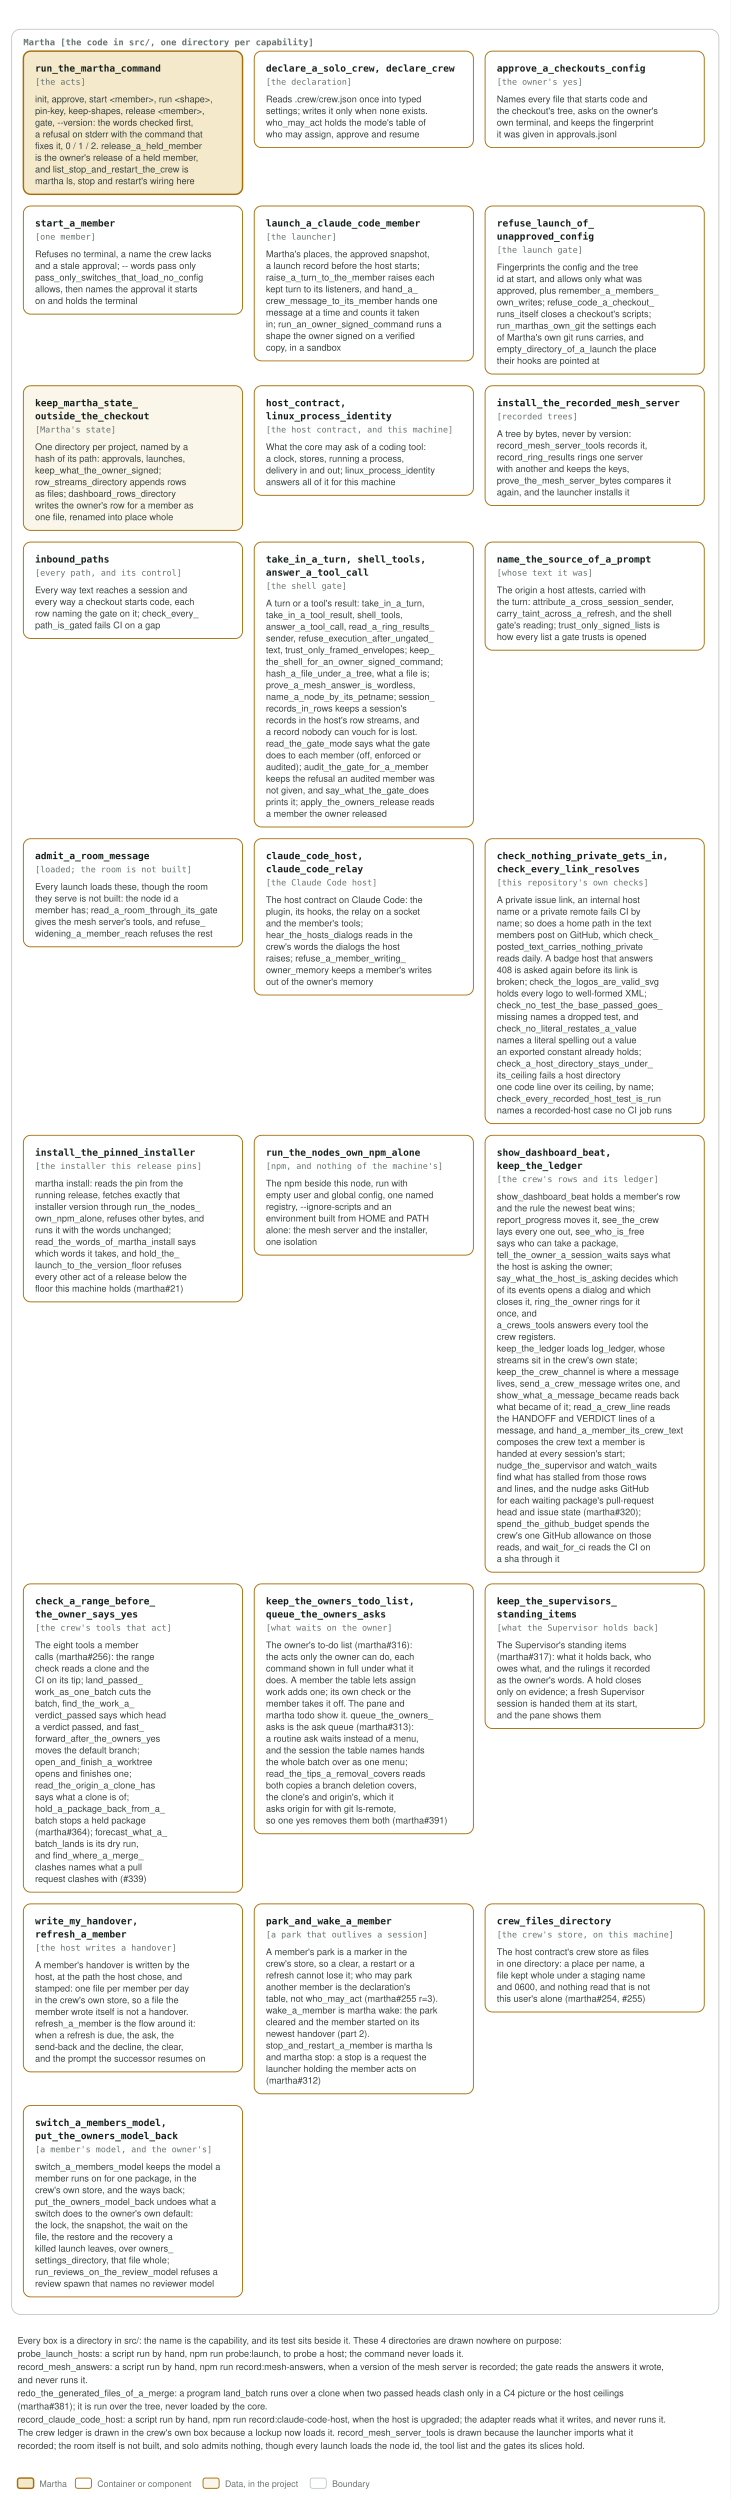
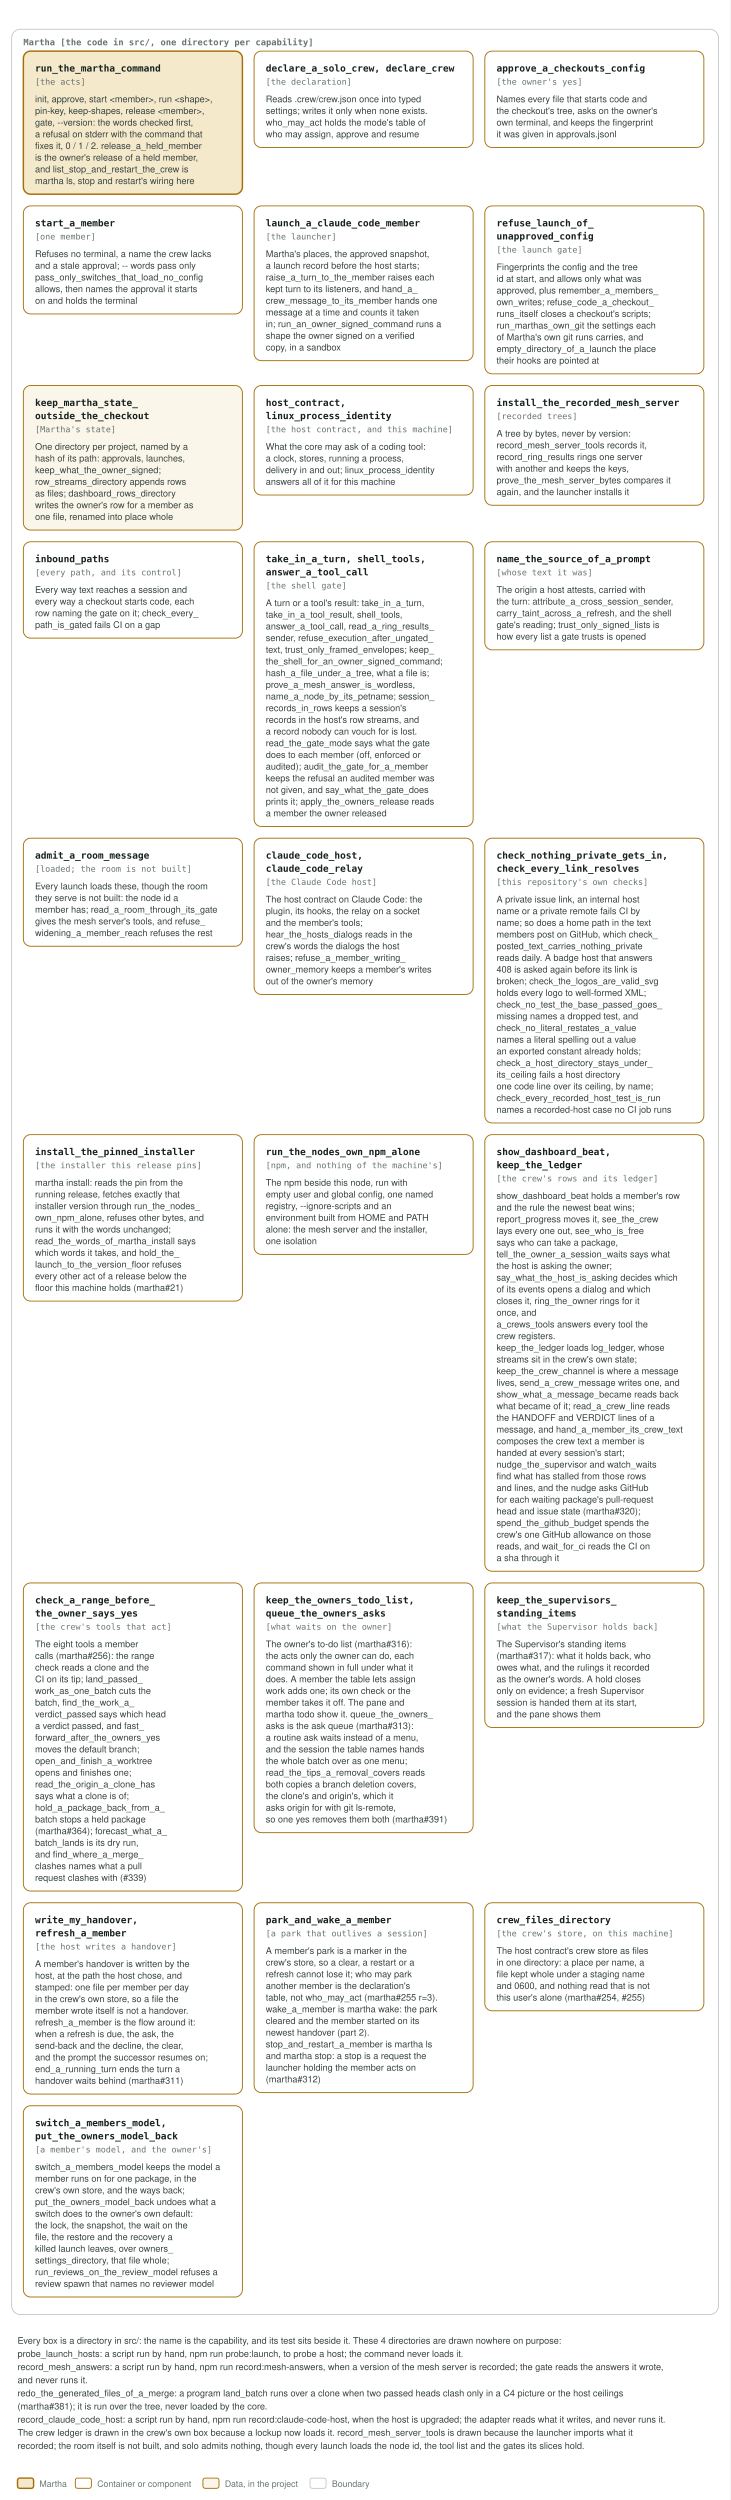
- <svg xmlns="http://www.w3.org/2000/svg" viewBox="0 0 1000 3422" role="img" aria-label="Martha components">
+ <svg xmlns="http://www.w3.org/2000/svg" viewBox="0 0 1000 3424" role="img" aria-label="Martha components">
  <style>
.t-name { font-family: "Atkinson Hyperlegible", "Segoe UI", system-ui, -apple-system, Helvetica, Arial, sans-serif; font-size: 15px; font-weight: 700; }
.t-desc { font-family: "Atkinson Hyperlegible", "Segoe UI", system-ui, -apple-system, Helvetica, Arial, sans-serif; font-size: 12.5px; }
.t-rel { font-family: "Atkinson Hyperlegible", "Segoe UI", system-ui, -apple-system, Helvetica, Arial, sans-serif; font-size: 11.5px; paint-order: stroke; stroke-width: 4px; stroke-linejoin: round; }
.t-code { font-family: "JetBrains Mono", ui-monospace, Menlo, Consolas, monospace; font-size: 13px; font-weight: 600; }
.t-type { font-family: "JetBrains Mono", ui-monospace, Menlo, Consolas, monospace; font-size: 11.5px; }
.t-bound { font-family: "JetBrains Mono", ui-monospace, Menlo, Consolas, monospace; font-size: 12px; font-weight: 600; }
.t-leg { font-family: "Atkinson Hyperlegible", "Segoe UI", system-ui, -apple-system, Helvetica, Arial, sans-serif; font-size: 12px; }
.edge { fill: none; stroke-width: 1.25; }
.edge-team { fill: none; stroke-width: 1.25; stroke-dasharray: 5 4; }
.bg { fill: #FFFFFF; }
.b-sys { fill: #F5E9CC; stroke: #A56F0A; stroke-width: 2; }
.b-per { fill: #E3EBF2; stroke: #3B5B7A; stroke-width: 1.25; }
.b-mac { fill: #E6E4EE; stroke: #5E5A78; stroke-width: 1.25; stroke-dasharray: 5 4; }
.b-ext { fill: #ECEFED; stroke: #8A9791; stroke-width: 1.25; }
.b-cmp { fill: #FFFFFF; stroke: #A56F0A; stroke-width: 1.25; }
.b-dat { fill: #FBF6EA; stroke: #A56F0A; stroke-width: 1.25; }
.b-team { fill: #FFFFFF; stroke: #5E5A78; stroke-width: 1.25; stroke-dasharray: 5 4; }
.b-later { fill: #F3F4F3; stroke: #8A9791; stroke-width: 1.25; stroke-dasharray: 5 4; }
.bound { fill: none; stroke: #B3BDB8; stroke-width: 1; }
.head { fill: #3B5B7A; }
.t-name, .t-code { fill: #16201D; }
.t-type, .t-bound, .t-leg { fill: #66736E; }
.t-desc { fill: #34413C; }
.t-rel { fill: #66736E; stroke: #FFFFFF; }
.edge, .edge-team { stroke: #8A9791; }
.arrowhead { fill: #8A9791; }
@media (prefers-color-scheme: dark) {
.bg { fill: #171F1C; }
.b-sys { fill: #3A2E13; stroke: #E3AA3C; }
.b-per { fill: #1D2A36; stroke: #8EB4D8; }
.b-mac { fill: #26243A; stroke: #A9A4C8; }
.b-ext { fill: #1C2421; stroke: #7D8B85; }
.b-cmp { fill: #171F1C; stroke: #E3AA3C; }
.b-dat { fill: #2A2414; stroke: #E3AA3C; }
.b-team { fill: #171F1C; stroke: #A9A4C8; }
.b-later { fill: #1C2421; stroke: #7D8B85; }
.bound { stroke: #4A5752; }
.head { fill: #8EB4D8; }
.t-name, .t-code { fill: #E6ECE9; }
.t-type, .t-bound, .t-leg { fill: #93A09A; }
.t-desc { fill: #C3CDC8; }
.t-rel { fill: #93A09A; stroke: #171F1C; }
.edge, .edge-team { stroke: #7D8B85; }
.arrowhead { fill: #7D8B85; }
}
</style>
  <defs>
    <marker id="a" viewBox="0 0 10 10" refX="9" refY="5" markerWidth="7" markerHeight="7" orient="auto-start-reverse">
      <path class="arrowhead" d="M0 0L10 5L0 10z" />
    </marker>
  </defs>
-   <rect class="bg" x="0" y="0" width="1000" height="3422" />
+   <rect class="bg" x="0" y="0" width="1000" height="3424" />
  <rect class="b-sys" x="32" y="70" width="300" height="196" rx="10" />
  <text class="t-code" x="48" y="98">run_the_martha_command</text>
  <text class="t-type" x="48" y="116">[the acts]</text>
  <text class="t-desc" x="48" y="140">init, approve, start &lt;member&gt;, run &lt;shape&gt;,</text>
  <text class="t-desc" x="48" y="156">pin-key, keep-shapes, release &lt;member&gt;,</text>
  <text class="t-desc" x="48" y="172">gate, --version: the words checked first,</text>
  <text class="t-desc" x="48" y="188">a refusal on stderr with the command that</text>
  <text class="t-desc" x="48" y="204">fixes it, 0 / 1 / 2. release_a_held_member</text>
  <text class="t-desc" x="48" y="220">is the owner's release of a held member,</text>
  <text class="t-desc" x="48" y="236">and list_stop_and_restart_the_crew is</text>
  <text class="t-desc" x="48" y="252">martha ls, stop and restart's wiring here</text>
  <rect class="b-cmp" x="348" y="70" width="300" height="132" rx="10" />
  <text class="t-code" x="364" y="98">declare_a_solo_crew, declare_crew</text>
  <text class="t-type" x="364" y="116">[the declaration]</text>
  <text class="t-desc" x="364" y="140">Reads .crew/crew.json once into typed</text>
  <text class="t-desc" x="364" y="156">settings; writes it only when none exists.</text>
  <text class="t-desc" x="364" y="172">who_may_act holds the mode's table of</text>
  <text class="t-desc" x="364" y="188">who may assign, approve and resume</text>
  <rect class="b-cmp" x="664" y="70" width="300" height="132" rx="10" />
  <text class="t-code" x="680" y="98">approve_a_checkouts_config</text>
  <text class="t-type" x="680" y="116">[the owner's yes]</text>
  <text class="t-desc" x="680" y="140">Names every file that starts code and</text>
  <text class="t-desc" x="680" y="156">the checkout's tree, asks on the owner's</text>
  <text class="t-desc" x="680" y="172">own terminal, and keeps the fingerprint</text>
  <text class="t-desc" x="680" y="188">it was given in approvals.jsonl</text>
  <rect class="b-cmp" x="32" y="282" width="300" height="148" rx="10" />
  <text class="t-code" x="48" y="310">start_a_member</text>
  <text class="t-type" x="48" y="328">[one member]</text>
  <text class="t-desc" x="48" y="352">Refuses no terminal, a name the crew lacks</text>
  <text class="t-desc" x="48" y="368">and a stale approval; -- words pass only</text>
  <text class="t-desc" x="48" y="384">pass_only_switches_that_load_no_config</text>
  <text class="t-desc" x="48" y="400">allows, then names the approval it starts</text>
  <text class="t-desc" x="48" y="416">on and holds the terminal</text>
  <rect class="b-cmp" x="348" y="282" width="300" height="212" rx="10" />
  <text class="t-code" x="364" y="310">launch_a_claude_code_member</text>
  <text class="t-type" x="364" y="328">[the launcher]</text>
  <text class="t-desc" x="364" y="352">Martha's places, the approved snapshot,</text>
  <text class="t-desc" x="364" y="368">a launch record before the host starts;</text>
  <text class="t-desc" x="364" y="384">raise_a_turn_to_the_member raises each</text>
  <text class="t-desc" x="364" y="400">kept turn to its listeners, and hand_a_</text>
  <text class="t-desc" x="364" y="416">crew_message_to_its_member hands one</text>
  <text class="t-desc" x="364" y="432">message at a time and counts it taken</text>
  <text class="t-desc" x="364" y="448">in; run_an_owner_signed_command runs a</text>
  <text class="t-desc" x="364" y="464">shape the owner signed on a verified</text>
  <text class="t-desc" x="364" y="480">copy, in a sandbox</text>
  <rect class="b-cmp" x="664" y="282" width="300" height="230" rx="10" />
  <text class="t-code" x="680" y="310">refuse_launch_of_</text>
  <text class="t-code" x="680" y="328">unapproved_config</text>
  <text class="t-type" x="680" y="346">[the launch gate]</text>
  <text class="t-desc" x="680" y="370">Fingerprints the config and the tree</text>
  <text class="t-desc" x="680" y="386">id at start, and allows only what was</text>
  <text class="t-desc" x="680" y="402">approved, plus remember_a_members_</text>
  <text class="t-desc" x="680" y="418">own_writes; refuse_code_a_checkout_</text>
  <text class="t-desc" x="680" y="434">runs_itself closes a checkout's scripts;</text>
  <text class="t-desc" x="680" y="450">run_marthas_own_git the settings each</text>
  <text class="t-desc" x="680" y="466">of Martha's own git runs carries, and</text>
  <text class="t-desc" x="680" y="482">empty_directory_of_a_launch the place</text>
  <text class="t-desc" x="680" y="498">their hooks are pointed at</text>
  <rect class="b-dat" x="32" y="528" width="300" height="198" rx="10" />
  <text class="t-code" x="48" y="556">keep_martha_state_</text>
  <text class="t-code" x="48" y="574">outside_the_checkout</text>
  <text class="t-type" x="48" y="592">[Martha's state]</text>
  <text class="t-desc" x="48" y="616">One directory per project, named by a</text>
  <text class="t-desc" x="48" y="632">hash of its path: approvals, launches,</text>
  <text class="t-desc" x="48" y="648">keep_what_the_owner_signed;</text>
  <text class="t-desc" x="48" y="664">row_streams_directory appends rows</text>
  <text class="t-desc" x="48" y="680">as files; dashboard_rows_directory</text>
  <text class="t-desc" x="48" y="696">writes the owner's row for a member as</text>
  <text class="t-desc" x="48" y="712">one file, renamed into place whole</text>
  <rect class="b-cmp" x="348" y="528" width="300" height="150" rx="10" />
  <text class="t-code" x="364" y="556">host_contract,</text>
  <text class="t-code" x="364" y="574">linux_process_identity</text>
  <text class="t-type" x="364" y="592">[the host contract, and this machine]</text>
  <text class="t-desc" x="364" y="616">What the core may ask of a coding tool:</text>
  <text class="t-desc" x="364" y="632">a clock, stores, running a process,</text>
  <text class="t-desc" x="364" y="648">delivery in and out; linux_process_identity</text>
  <text class="t-desc" x="364" y="664">answers all of it for this machine</text>
  <rect class="b-cmp" x="664" y="528" width="300" height="164" rx="10" />
  <text class="t-code" x="680" y="556">install_the_recorded_mesh_server</text>
  <text class="t-type" x="680" y="574">[recorded trees]</text>
  <text class="t-desc" x="680" y="598">A tree by bytes, never by version:</text>
  <text class="t-desc" x="680" y="614">record_mesh_server_tools records it,</text>
  <text class="t-desc" x="680" y="630">record_ring_results rings one server</text>
  <text class="t-desc" x="680" y="646">with another and keeps the keys,</text>
  <text class="t-desc" x="680" y="662">prove_the_mesh_server_bytes compares it</text>
  <text class="t-desc" x="680" y="678">again, and the launcher installs it</text>
  <rect class="b-cmp" x="32" y="742" width="300" height="132" rx="10" />
  <text class="t-code" x="48" y="770">inbound_paths</text>
  <text class="t-type" x="48" y="788">[every path, and its control]</text>
  <text class="t-desc" x="48" y="812">Every way text reaches a session and</text>
  <text class="t-desc" x="48" y="828">every way a checkout starts code, each</text>
  <text class="t-desc" x="48" y="844">row naming the gate on it; check_every_</text>
  <text class="t-desc" x="48" y="860">path_is_gated fails CI on a gap</text>
  <rect class="b-cmp" x="348" y="742" width="300" height="390" rx="10" />
  <text class="t-code" x="364" y="770">take_in_a_turn, shell_tools,</text>
  <text class="t-code" x="364" y="788">answer_a_tool_call</text>
  <text class="t-type" x="364" y="806">[the shell gate]</text>
  <text class="t-desc" x="364" y="830">A turn or a tool's result: take_in_a_turn,</text>
  <text class="t-desc" x="364" y="846">take_in_a_tool_result, shell_tools,</text>
  <text class="t-desc" x="364" y="862">answer_a_tool_call, read_a_ring_results_</text>
  <text class="t-desc" x="364" y="878">sender, refuse_execution_after_ungated_</text>
  <text class="t-desc" x="364" y="894">text, trust_only_framed_envelopes; keep_</text>
  <text class="t-desc" x="364" y="910">the_shell_for_an_owner_signed_command;</text>
  <text class="t-desc" x="364" y="926">hash_a_file_under_a_tree, what a file is;</text>
  <text class="t-desc" x="364" y="942">prove_a_mesh_answer_is_wordless,</text>
  <text class="t-desc" x="364" y="958">name_a_node_by_its_petname; session_</text>
  <text class="t-desc" x="364" y="974">records_in_rows keeps a session's</text>
  <text class="t-desc" x="364" y="990">records in the host's row streams, and</text>
  <text class="t-desc" x="364" y="1006">a record nobody can vouch for is lost.</text>
  <text class="t-desc" x="364" y="1022">read_the_gate_mode says what the gate</text>
  <text class="t-desc" x="364" y="1038">does to each member (off, enforced or</text>
  <text class="t-desc" x="364" y="1054">audited); audit_the_gate_for_a_member</text>
  <text class="t-desc" x="364" y="1070">keeps the refusal an audited member was</text>
  <text class="t-desc" x="364" y="1086">not given, and say_what_the_gate_does</text>
  <text class="t-desc" x="364" y="1102">prints it; apply_the_owners_release reads</text>
  <text class="t-desc" x="364" y="1118">a member the owner released</text>
  <rect class="b-cmp" x="664" y="742" width="300" height="148" rx="10" />
  <text class="t-code" x="680" y="770">name_the_source_of_a_prompt</text>
  <text class="t-type" x="680" y="788">[whose text it was]</text>
  <text class="t-desc" x="680" y="812">The origin a host attests, carried with</text>
  <text class="t-desc" x="680" y="828">the turn: attribute_a_cross_session_sender,</text>
  <text class="t-desc" x="680" y="844">carry_taint_across_a_refresh, and the shell</text>
  <text class="t-desc" x="680" y="860">gate's reading; trust_only_signed_lists is</text>
  <text class="t-desc" x="680" y="876">how every list a gate trusts is opened</text>
  <rect class="b-cmp" x="32" y="1148" width="300" height="148" rx="10" />
  <text class="t-code" x="48" y="1176">admit_a_room_message</text>
  <text class="t-type" x="48" y="1194">[loaded; the room is not built]</text>
  <text class="t-desc" x="48" y="1218">Every launch loads these, though the room</text>
  <text class="t-desc" x="48" y="1234">they serve is not built: the node id a</text>
  <text class="t-desc" x="48" y="1250">member has; read_a_room_through_its_gate</text>
  <text class="t-desc" x="48" y="1266">gives the mesh server's tools, and refuse_</text>
  <text class="t-desc" x="48" y="1282">widening_a_member_reach refuses the rest</text>
  <rect class="b-cmp" x="348" y="1148" width="300" height="214" rx="10" />
  <text class="t-code" x="364" y="1176">claude_code_host,</text>
  <text class="t-code" x="364" y="1194">claude_code_relay</text>
  <text class="t-type" x="364" y="1212">[the Claude Code host]</text>
  <text class="t-desc" x="364" y="1236">The host contract on Claude Code: the</text>
  <text class="t-desc" x="364" y="1252">plugin, its hooks, the relay on a socket</text>
  <text class="t-desc" x="364" y="1268">and the member's tools;</text>
  <text class="t-desc" x="364" y="1284">hear_the_hosts_dialogs reads in the</text>
  <text class="t-desc" x="364" y="1300">crew's words the dialogs the host</text>
  <text class="t-desc" x="364" y="1316">raises; refuse_a_member_writing_</text>
  <text class="t-desc" x="364" y="1332">owner_memory keeps a member's writes</text>
  <text class="t-desc" x="364" y="1348">out of the owner's memory</text>
  <rect class="b-cmp" x="664" y="1148" width="300" height="390" rx="10" />
  <text class="t-code" x="680" y="1176">check_nothing_private_gets_in,</text>
  <text class="t-code" x="680" y="1194">check_every_link_resolves</text>
  <text class="t-type" x="680" y="1212">[this repository's own checks]</text>
  <text class="t-desc" x="680" y="1236">A private issue link, an internal host</text>
  <text class="t-desc" x="680" y="1252">name or a private remote fails CI by</text>
  <text class="t-desc" x="680" y="1268">name; so does a home path in the text</text>
  <text class="t-desc" x="680" y="1284">members post on GitHub, which check_</text>
  <text class="t-desc" x="680" y="1300">posted_text_carries_nothing_private</text>
  <text class="t-desc" x="680" y="1316">reads daily. A badge host that answers</text>
  <text class="t-desc" x="680" y="1332">408 is asked again before its link is</text>
  <text class="t-desc" x="680" y="1348">broken; check_the_logos_are_valid_svg</text>
  <text class="t-desc" x="680" y="1364">holds every logo to well-formed XML;</text>
  <text class="t-desc" x="680" y="1380">check_no_test_the_base_passed_goes_</text>
  <text class="t-desc" x="680" y="1396">missing names a dropped test, and</text>
  <text class="t-desc" x="680" y="1412">check_no_literal_restates_a_value</text>
  <text class="t-desc" x="680" y="1428">names a literal spelling out a value</text>
  <text class="t-desc" x="680" y="1444">an exported constant already holds;</text>
  <text class="t-desc" x="680" y="1460">check_a_host_directory_stays_under_</text>
  <text class="t-desc" x="680" y="1476">its_ceiling fails a host directory</text>
  <text class="t-desc" x="680" y="1492">one code line over its ceiling, by name;</text>
  <text class="t-desc" x="680" y="1508">check_every_recorded_host_test_is_run</text>
  <text class="t-desc" x="680" y="1524">names a recorded-host case no CI job runs</text>
  <rect class="b-cmp" x="32" y="1554" width="300" height="228" rx="10" />
  <text class="t-code" x="48" y="1582">install_the_pinned_installer</text>
  <text class="t-type" x="48" y="1600">[the installer this release pins]</text>
  <text class="t-desc" x="48" y="1624">martha install: reads the pin from the</text>
  <text class="t-desc" x="48" y="1640">running release, fetches exactly that</text>
  <text class="t-desc" x="48" y="1656">installer version through run_the_nodes_</text>
  <text class="t-desc" x="48" y="1672">own_npm_alone, refuses other bytes, and</text>
  <text class="t-desc" x="48" y="1688">runs it with the words unchanged;</text>
  <text class="t-desc" x="48" y="1704">read_the_words_of_martha_install says</text>
  <text class="t-desc" x="48" y="1720">which words it takes, and hold_the_</text>
  <text class="t-desc" x="48" y="1736">launch_to_the_version_floor refuses</text>
  <text class="t-desc" x="48" y="1752">every other act of a release below the</text>
  <text class="t-desc" x="48" y="1768">floor this machine holds (martha#21)</text>
  <rect class="b-cmp" x="348" y="1554" width="300" height="164" rx="10" />
  <text class="t-code" x="364" y="1582">run_the_nodes_own_npm_alone</text>
  <text class="t-type" x="364" y="1600">[npm, and nothing of the machine's]</text>
  <text class="t-desc" x="364" y="1624">The npm beside this node, run with</text>
  <text class="t-desc" x="364" y="1640">empty user and global config, one named</text>
  <text class="t-desc" x="364" y="1656">registry, --ignore-scripts and an</text>
  <text class="t-desc" x="364" y="1672">environment built from HOME and PATH</text>
  <text class="t-desc" x="364" y="1688">alone: the mesh server and the installer,</text>
  <text class="t-desc" x="364" y="1704">one isolation</text>
  <rect class="b-cmp" x="664" y="1554" width="300" height="598" rx="10" />
  <text class="t-code" x="680" y="1582">show_dashboard_beat,</text>
  <text class="t-code" x="680" y="1600">keep_the_ledger</text>
  <text class="t-type" x="680" y="1618">[the crew's rows and its ledger]</text>
  <text class="t-desc" x="680" y="1642">show_dashboard_beat holds a member's row</text>
  <text class="t-desc" x="680" y="1658">and the rule the newest beat wins;</text>
  <text class="t-desc" x="680" y="1674">report_progress moves it, see_the_crew</text>
  <text class="t-desc" x="680" y="1690">lays every one out, see_who_is_free</text>
  <text class="t-desc" x="680" y="1706">says who can take a package,</text>
  <text class="t-desc" x="680" y="1722">tell_the_owner_a_session_waits says what</text>
  <text class="t-desc" x="680" y="1738">the host is asking the owner;</text>
  <text class="t-desc" x="680" y="1754">say_what_the_host_is_asking decides which</text>
  <text class="t-desc" x="680" y="1770">of its events opens a dialog and which</text>
  <text class="t-desc" x="680" y="1786">closes it, ring_the_owner rings for it</text>
  <text class="t-desc" x="680" y="1802">once, and</text>
  <text class="t-desc" x="680" y="1818">a_crews_tools answers every tool the</text>
  <text class="t-desc" x="680" y="1834">crew registers.</text>
  <text class="t-desc" x="680" y="1850">keep_the_ledger loads log_ledger, whose</text>
  <text class="t-desc" x="680" y="1866">streams sit in the crew's own state;</text>
  <text class="t-desc" x="680" y="1882">keep_the_crew_channel is where a message</text>
  <text class="t-desc" x="680" y="1898">lives, send_a_crew_message writes one, and</text>
  <text class="t-desc" x="680" y="1914">show_what_a_message_became reads back</text>
  <text class="t-desc" x="680" y="1930">what became of it; read_a_crew_line reads</text>
  <text class="t-desc" x="680" y="1946">the HANDOFF and VERDICT lines of a</text>
  <text class="t-desc" x="680" y="1962">message, and hand_a_member_its_crew_text</text>
  <text class="t-desc" x="680" y="1978">composes the crew text a member is</text>
  <text class="t-desc" x="680" y="1994">handed at every session's start;</text>
  <text class="t-desc" x="680" y="2010">nudge_the_supervisor and watch_waits</text>
  <text class="t-desc" x="680" y="2026">find what has stalled from those rows</text>
  <text class="t-desc" x="680" y="2042">and lines, and the nudge asks GitHub</text>
  <text class="t-desc" x="680" y="2058">for each waiting package's pull-request</text>
  <text class="t-desc" x="680" y="2074">head and issue state (martha#320);</text>
  <text class="t-desc" x="680" y="2090">spend_the_github_budget spends the</text>
  <text class="t-desc" x="680" y="2106">crew's one GitHub allowance on those</text>
  <text class="t-desc" x="680" y="2122">reads, and wait_for_ci reads the CI on</text>
  <text class="t-desc" x="680" y="2138">a sha through it</text>
  <rect class="b-cmp" x="32" y="2168" width="300" height="422" rx="10" />
  <text class="t-code" x="48" y="2196">check_a_range_before_</text>
  <text class="t-code" x="48" y="2214">the_owner_says_yes</text>
  <text class="t-type" x="48" y="2232">[the crew's tools that act]</text>
  <text class="t-desc" x="48" y="2256">The eight tools a member</text>
  <text class="t-desc" x="48" y="2272">calls (martha#256): the range</text>
  <text class="t-desc" x="48" y="2288">check reads a clone and the</text>
  <text class="t-desc" x="48" y="2304">CI on its tip; land_passed_</text>
  <text class="t-desc" x="48" y="2320">work_as_one_batch cuts the</text>
  <text class="t-desc" x="48" y="2336">batch, find_the_work_a_</text>
  <text class="t-desc" x="48" y="2352">verdict_passed says which head</text>
  <text class="t-desc" x="48" y="2368">a verdict passed, and fast_</text>
  <text class="t-desc" x="48" y="2384">forward_after_the_owners_yes</text>
  <text class="t-desc" x="48" y="2400">moves the default branch;</text>
  <text class="t-desc" x="48" y="2416">open_and_finish_a_worktree</text>
  <text class="t-desc" x="48" y="2432">opens and finishes one;</text>
  <text class="t-desc" x="48" y="2448">read_the_origin_a_clone_has</text>
  <text class="t-desc" x="48" y="2464">says what a clone is of;</text>
  <text class="t-desc" x="48" y="2480">hold_a_package_back_from_a_</text>
  <text class="t-desc" x="48" y="2496">batch stops a held package</text>
  <text class="t-desc" x="48" y="2512">(martha#364); forecast_what_a_</text>
  <text class="t-desc" x="48" y="2528">batch_lands is its dry run,</text>
  <text class="t-desc" x="48" y="2544">and find_where_a_merge_</text>
  <text class="t-desc" x="48" y="2560">clashes names what a pull</text>
  <text class="t-desc" x="48" y="2576">request clashes with (#339)</text>
  <rect class="b-cmp" x="348" y="2168" width="300" height="342" rx="10" />
  <text class="t-code" x="364" y="2196">keep_the_owners_todo_list,</text>
  <text class="t-code" x="364" y="2214">queue_the_owners_asks</text>
  <text class="t-type" x="364" y="2232">[what waits on the owner]</text>
  <text class="t-desc" x="364" y="2256">The owner's to-do list (martha#316):</text>
  <text class="t-desc" x="364" y="2272">the acts only the owner can do, each</text>
  <text class="t-desc" x="364" y="2288">command shown in full under what it</text>
  <text class="t-desc" x="364" y="2304">does. A member the table lets assign</text>
  <text class="t-desc" x="364" y="2320">work adds one; its own check or the</text>
  <text class="t-desc" x="364" y="2336">member takes it off. The pane and</text>
  <text class="t-desc" x="364" y="2352">martha todo show it. queue_the_owners_</text>
  <text class="t-desc" x="364" y="2368">asks is the ask queue (martha#313):</text>
  <text class="t-desc" x="364" y="2384">a routine ask waits instead of a menu,</text>
  <text class="t-desc" x="364" y="2400">and the session the table names hands</text>
  <text class="t-desc" x="364" y="2416">the whole batch over as one menu;</text>
  <text class="t-desc" x="364" y="2432">read_the_tips_a_removal_covers reads</text>
  <text class="t-desc" x="364" y="2448">both copies a branch deletion covers,</text>
  <text class="t-desc" x="364" y="2464">the clone's and origin's, which it</text>
  <text class="t-desc" x="364" y="2480">asks origin for with git ls-remote,</text>
  <text class="t-desc" x="364" y="2496">so one yes removes them both (martha#391)</text>
  <rect class="b-cmp" x="664" y="2168" width="300" height="198" rx="10" />
  <text class="t-code" x="680" y="2196">keep_the_supervisors_</text>
  <text class="t-code" x="680" y="2214">standing_items</text>
  <text class="t-type" x="680" y="2232">[what the Supervisor holds back]</text>
  <text class="t-desc" x="680" y="2256">The Supervisor's standing items</text>
  <text class="t-desc" x="680" y="2272">(martha#317): what it holds back, who</text>
  <text class="t-desc" x="680" y="2288">owes what, and the rulings it recorded</text>
  <text class="t-desc" x="680" y="2304">as the owner's words. A hold closes</text>
  <text class="t-desc" x="680" y="2320">only on evidence; a fresh Supervisor</text>
  <text class="t-desc" x="680" y="2336">session is handed them at its start,</text>
  <text class="t-desc" x="680" y="2352">and the pane shows them</text>
-   <rect class="b-cmp" x="32" y="2606" width="300" height="230" rx="10" />
+   <rect class="b-cmp" x="32" y="2606" width="300" height="262" rx="10" />
  <text class="t-code" x="48" y="2634">write_my_handover,</text>
  <text class="t-code" x="48" y="2652">refresh_a_member</text>
  <text class="t-type" x="48" y="2670">[the host writes a handover]</text>
  <text class="t-desc" x="48" y="2694">A member's handover is written by the</text>
  <text class="t-desc" x="48" y="2710">host, at the path the host chose, and</text>
  <text class="t-desc" x="48" y="2726">stamped: one file per member per day</text>
  <text class="t-desc" x="48" y="2742">in the crew's own store, so a file the</text>
  <text class="t-desc" x="48" y="2758">member wrote itself is not a handover.</text>
  <text class="t-desc" x="48" y="2774">refresh_a_member is the flow around it:</text>
  <text class="t-desc" x="48" y="2790">when a refresh is due, the ask, the</text>
  <text class="t-desc" x="48" y="2806">send-back and the decline, the clear,</text>
-   <text class="t-desc" x="48" y="2822">and the prompt the successor resumes on</text>
+   <text class="t-desc" x="48" y="2822">and the prompt the successor resumes on;</text>
+   <text class="t-desc" x="48" y="2838">end_a_running_turn ends the turn a</text>
+   <text class="t-desc" x="48" y="2854">handover waits behind (martha#311)</text>
  <rect class="b-cmp" x="348" y="2606" width="300" height="260" rx="10" />
  <text class="t-code" x="364" y="2634">park_and_wake_a_member</text>
  <text class="t-type" x="364" y="2652">[a park that outlives a session]</text>
  <text class="t-desc" x="364" y="2676">A member's park is a marker in the</text>
  <text class="t-desc" x="364" y="2692">crew's store, so a clear, a restart or a</text>
  <text class="t-desc" x="364" y="2708">refresh cannot lose it; who may park</text>
  <text class="t-desc" x="364" y="2724">another member is the declaration's</text>
  <text class="t-desc" x="364" y="2740">table, not who_may_act (martha#255 r=3).</text>
  <text class="t-desc" x="364" y="2756">wake_a_member is martha wake: the park</text>
  <text class="t-desc" x="364" y="2772">cleared and the member started on its</text>
  <text class="t-desc" x="364" y="2788">newest handover (part 2).</text>
  <text class="t-desc" x="364" y="2804">stop_and_restart_a_member is martha ls</text>
  <text class="t-desc" x="364" y="2820">and martha stop: a stop is a request the</text>
  <text class="t-desc" x="364" y="2836">launcher holding the member acts on</text>
  <text class="t-desc" x="364" y="2852">(martha#312)</text>
  <rect class="b-cmp" x="664" y="2606" width="300" height="148" rx="10" />
  <text class="t-code" x="680" y="2634">crew_files_directory</text>
  <text class="t-type" x="680" y="2652">[the crew's store, on this machine]</text>
  <text class="t-desc" x="680" y="2676">The host contract's crew store as files</text>
  <text class="t-desc" x="680" y="2692">in one directory: a place per name, a</text>
  <text class="t-desc" x="680" y="2708">file kept whole under a staging name</text>
  <text class="t-desc" x="680" y="2724">and 0600, and nothing read that is not</text>
  <text class="t-desc" x="680" y="2740">this user's alone (martha#254, #255)</text>
-   <rect class="b-cmp" x="32" y="2882" width="300" height="262" rx="10" />
-   <text class="t-code" x="48" y="2910">switch_a_members_model,</text>
-   <text class="t-code" x="48" y="2928">put_the_owners_model_back</text>
-   <text class="t-type" x="48" y="2946">[a member's model, and the owner's]</text>
-   <text class="t-desc" x="48" y="2970">switch_a_members_model keeps the model a</text>
-   <text class="t-desc" x="48" y="2986">member runs on for one package, in the</text>
-   <text class="t-desc" x="48" y="3002">crew's own store, and the ways back;</text>
-   <text class="t-desc" x="48" y="3018">put_the_owners_model_back undoes what a</text>
-   <text class="t-desc" x="48" y="3034">switch does to the owner's own default:</text>
-   <text class="t-desc" x="48" y="3050">the lock, the snapshot, the wait on the</text>
-   <text class="t-desc" x="48" y="3066">file, the restore and the recovery a</text>
-   <text class="t-desc" x="48" y="3082">killed launch leaves, over owners_</text>
-   <text class="t-desc" x="48" y="3098">settings_directory, that file whole;</text>
-   <text class="t-desc" x="48" y="3114">run_reviews_on_the_review_model refuses a</text>
-   <text class="t-desc" x="48" y="3130">review spawn that names no reviewer model</text>
-   <rect class="bound" x="16" y="40" width="968" height="3128" rx="12" />
+   <rect class="b-cmp" x="32" y="2884" width="300" height="262" rx="10" />
+   <text class="t-code" x="48" y="2912">switch_a_members_model,</text>
+   <text class="t-code" x="48" y="2930">put_the_owners_model_back</text>
+   <text class="t-type" x="48" y="2948">[a member's model, and the owner's]</text>
+   <text class="t-desc" x="48" y="2972">switch_a_members_model keeps the model a</text>
+   <text class="t-desc" x="48" y="2988">member runs on for one package, in the</text>
+   <text class="t-desc" x="48" y="3004">crew's own store, and the ways back;</text>
+   <text class="t-desc" x="48" y="3020">put_the_owners_model_back undoes what a</text>
+   <text class="t-desc" x="48" y="3036">switch does to the owner's own default:</text>
+   <text class="t-desc" x="48" y="3052">the lock, the snapshot, the wait on the</text>
+   <text class="t-desc" x="48" y="3068">file, the restore and the recovery a</text>
+   <text class="t-desc" x="48" y="3084">killed launch leaves, over owners_</text>
+   <text class="t-desc" x="48" y="3100">settings_directory, that file whole;</text>
+   <text class="t-desc" x="48" y="3116">run_reviews_on_the_review_model refuses a</text>
+   <text class="t-desc" x="48" y="3132">review spawn that names no reviewer model</text>
+   <rect class="bound" x="16" y="40" width="968" height="3130" rx="12" />
  <text class="t-bound" x="32" y="62">Martha [the code in src/, one directory per capability]</text>
-   <text class="t-desc" x="24" y="3208">Every box is a directory in src/: the name is the capability, and its test sits beside it. These 4 directories are drawn nowhere on purpose:</text>
-   <text class="t-desc" x="24" y="3226">probe_launch_hosts: a script run by hand, npm run probe:launch, to probe a host; the command never loads it.</text>
-   <text class="t-desc" x="24" y="3244">record_mesh_answers: a script run by hand, npm run record:mesh-answers, when a version of the mesh server is recorded; the gate reads the answers it wrote,</text>
-   <text class="t-desc" x="24" y="3262">and never runs it.</text>
-   <text class="t-desc" x="24" y="3280">redo_the_generated_files_of_a_merge: a program land_batch runs over a clone when two passed heads clash only in a C4 picture or the host ceilings</text>
-   <text class="t-desc" x="24" y="3298">(martha#381); it is run over the tree, never loaded by the core.</text>
-   <text class="t-desc" x="24" y="3316">record_claude_code_host: a script run by hand, npm run record:claude-code-host, when the host is upgraded; the adapter reads what it writes, and never runs it.</text>
-   <text class="t-desc" x="24" y="3334">The crew ledger is drawn in the crew's own box because a lockup now loads it. record_mesh_server_tools is drawn because the launcher imports what it</text>
-   <text class="t-desc" x="24" y="3352">recorded; the room itself is not built, and solo admits nothing, though every launch loads the node id, the tool list and the gates its slices hold.</text>
-   <rect class="b-sys" x="24" y="3392" width="22" height="14" rx="3" />
-   <text class="t-leg" x="54" y="3404">Martha</text>
-   <rect class="b-cmp" x="103.168" y="3392" width="22" height="14" rx="3" />
-   <text class="t-leg" x="133.168" y="3404">Container or component</text>
-   <rect class="b-dat" x="277.94" y="3392" width="22" height="14" rx="3" />
-   <text class="t-leg" x="307.94" y="3404">Data, in the project</text>
-   <rect class="bound" x="424.572" y="3392" width="22" height="14" rx="3" />
-   <text class="t-leg" x="454.572" y="3404">Boundary</text>
+   <text class="t-desc" x="24" y="3210">Every box is a directory in src/: the name is the capability, and its test sits beside it. These 4 directories are drawn nowhere on purpose:</text>
+   <text class="t-desc" x="24" y="3228">probe_launch_hosts: a script run by hand, npm run probe:launch, to probe a host; the command never loads it.</text>
+   <text class="t-desc" x="24" y="3246">record_mesh_answers: a script run by hand, npm run record:mesh-answers, when a version of the mesh server is recorded; the gate reads the answers it wrote,</text>
+   <text class="t-desc" x="24" y="3264">and never runs it.</text>
+   <text class="t-desc" x="24" y="3282">redo_the_generated_files_of_a_merge: a program land_batch runs over a clone when two passed heads clash only in a C4 picture or the host ceilings</text>
+   <text class="t-desc" x="24" y="3300">(martha#381); it is run over the tree, never loaded by the core.</text>
+   <text class="t-desc" x="24" y="3318">record_claude_code_host: a script run by hand, npm run record:claude-code-host, when the host is upgraded; the adapter reads what it writes, and never runs it.</text>
+   <text class="t-desc" x="24" y="3336">The crew ledger is drawn in the crew's own box because a lockup now loads it. record_mesh_server_tools is drawn because the launcher imports what it</text>
+   <text class="t-desc" x="24" y="3354">recorded; the room itself is not built, and solo admits nothing, though every launch loads the node id, the tool list and the gates its slices hold.</text>
+   <rect class="b-sys" x="24" y="3394" width="22" height="14" rx="3" />
+   <text class="t-leg" x="54" y="3406">Martha</text>
+   <rect class="b-cmp" x="103.168" y="3394" width="22" height="14" rx="3" />
+   <text class="t-leg" x="133.168" y="3406">Container or component</text>
+   <rect class="b-dat" x="277.94" y="3394" width="22" height="14" rx="3" />
+   <text class="t-leg" x="307.94" y="3406">Data, in the project</text>
+   <rect class="bound" x="424.572" y="3394" width="22" height="14" rx="3" />
+   <text class="t-leg" x="454.572" y="3406">Boundary</text>
</svg>
